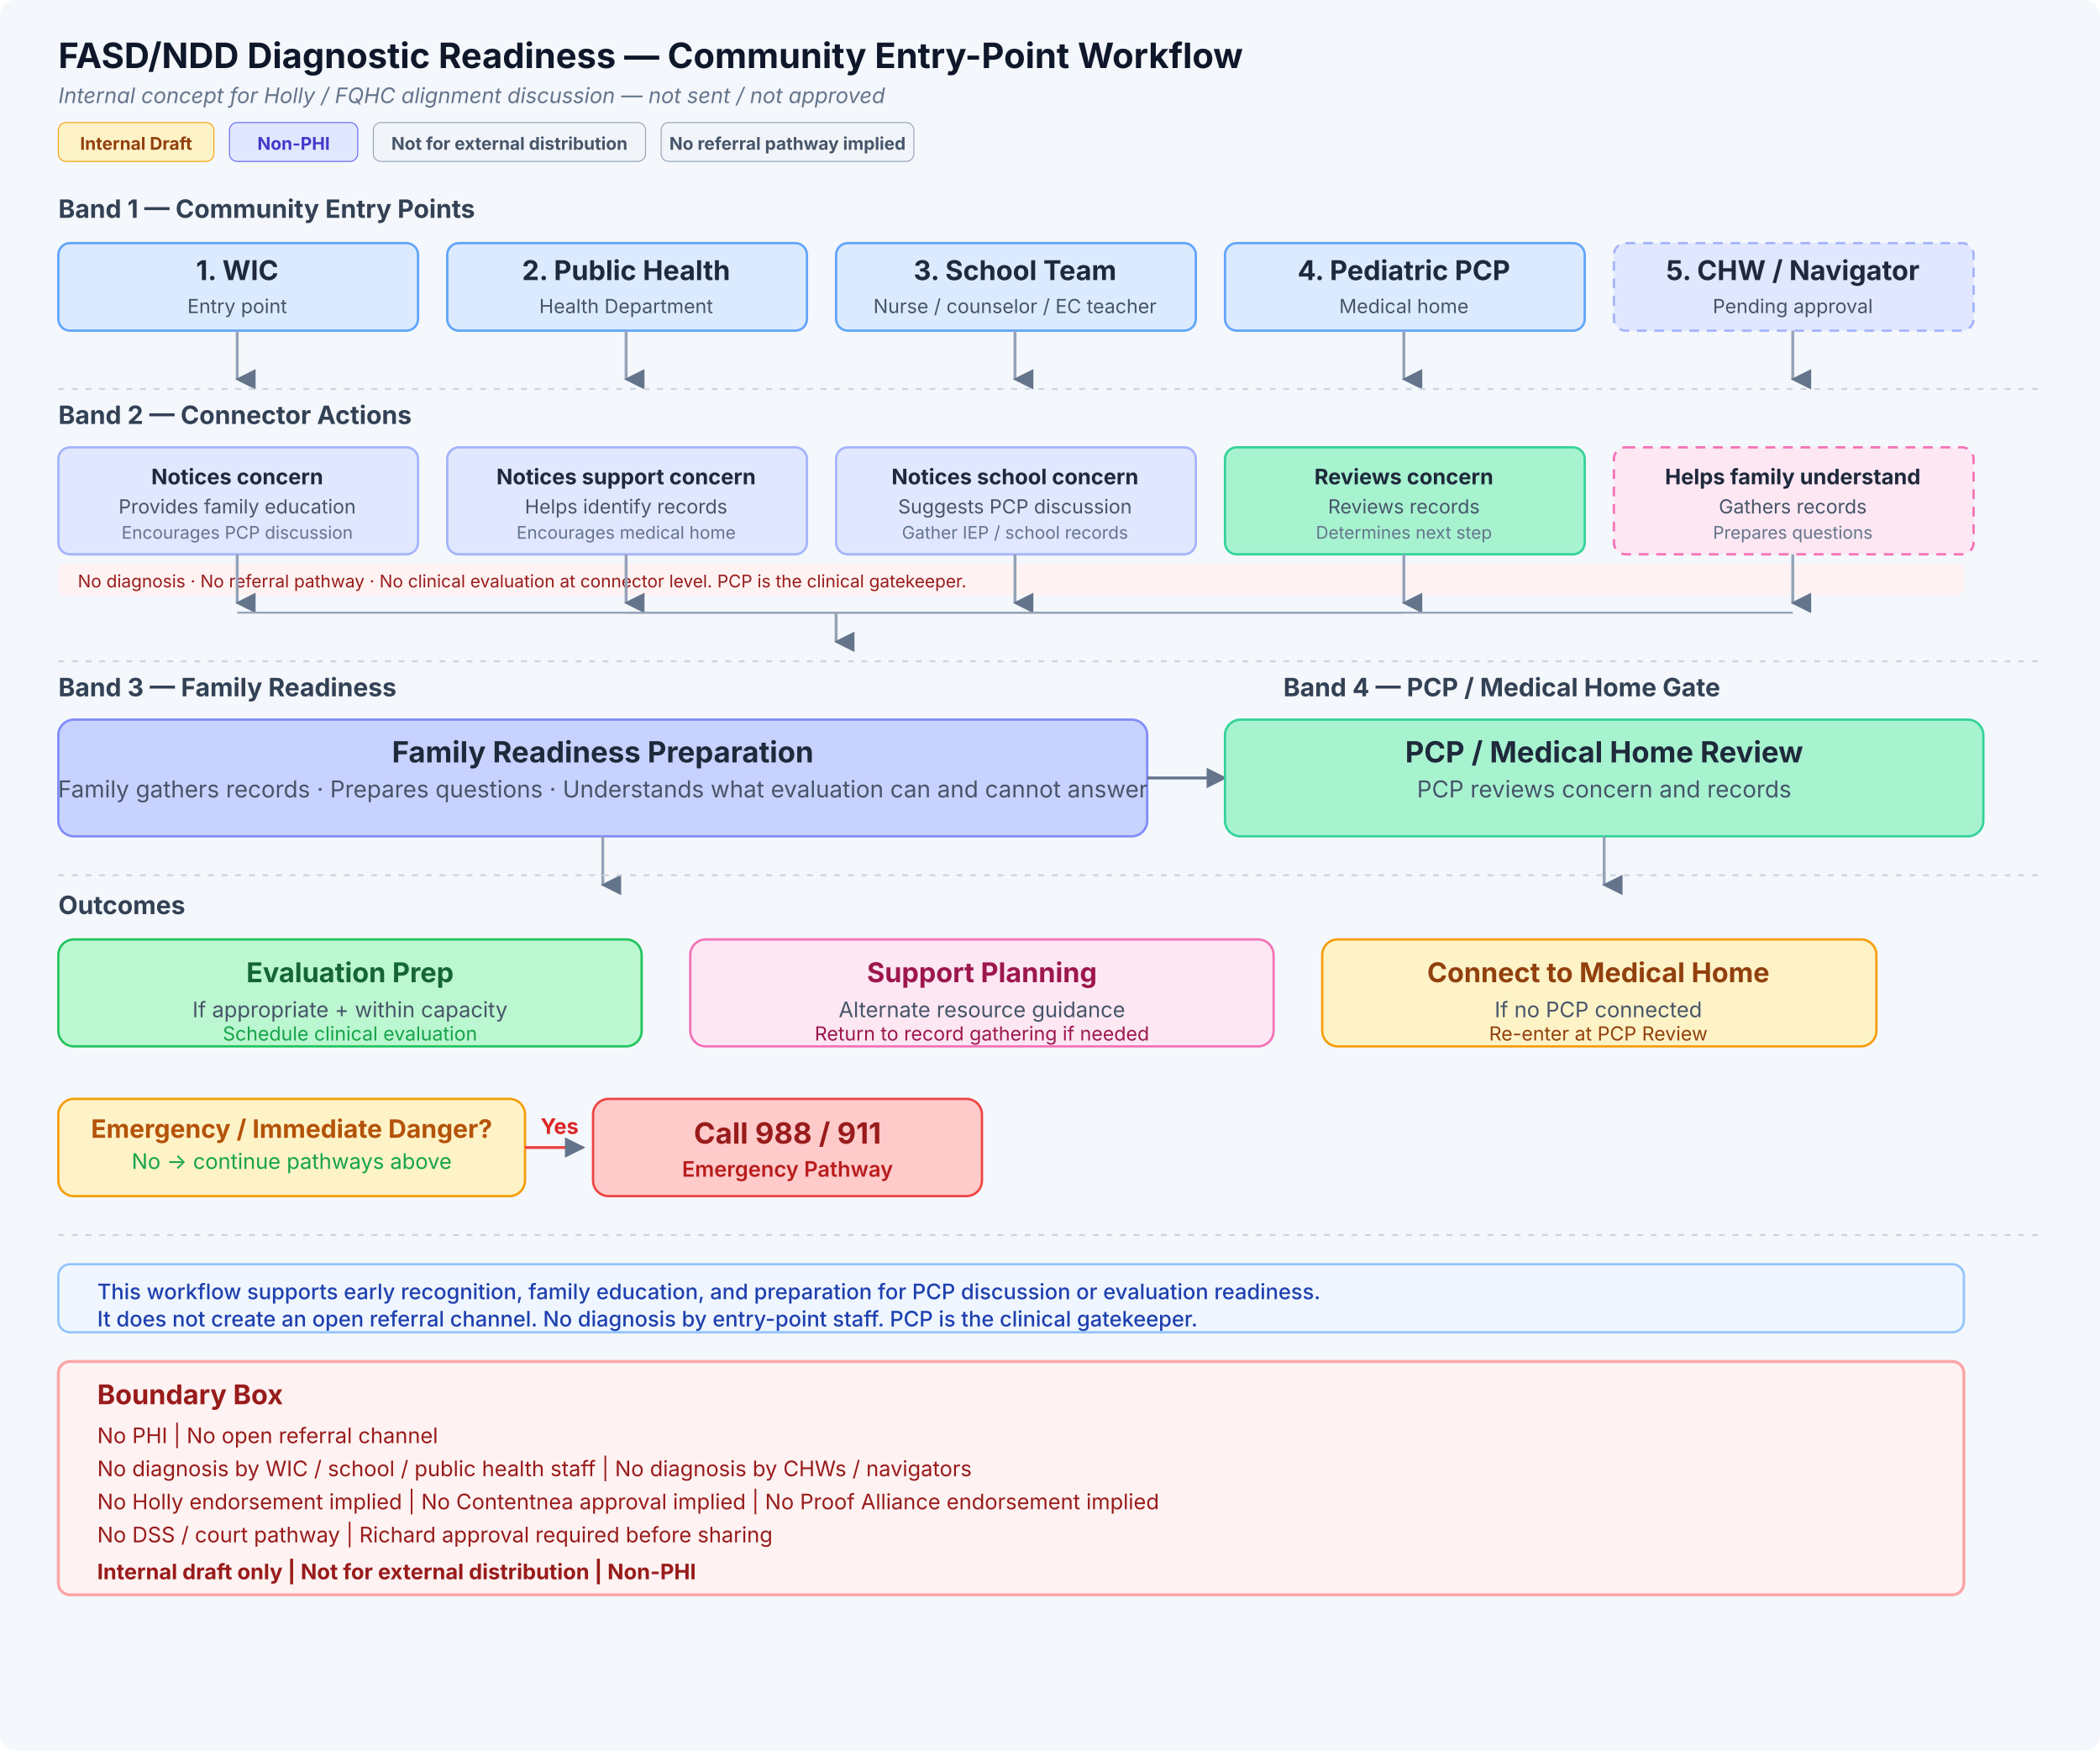
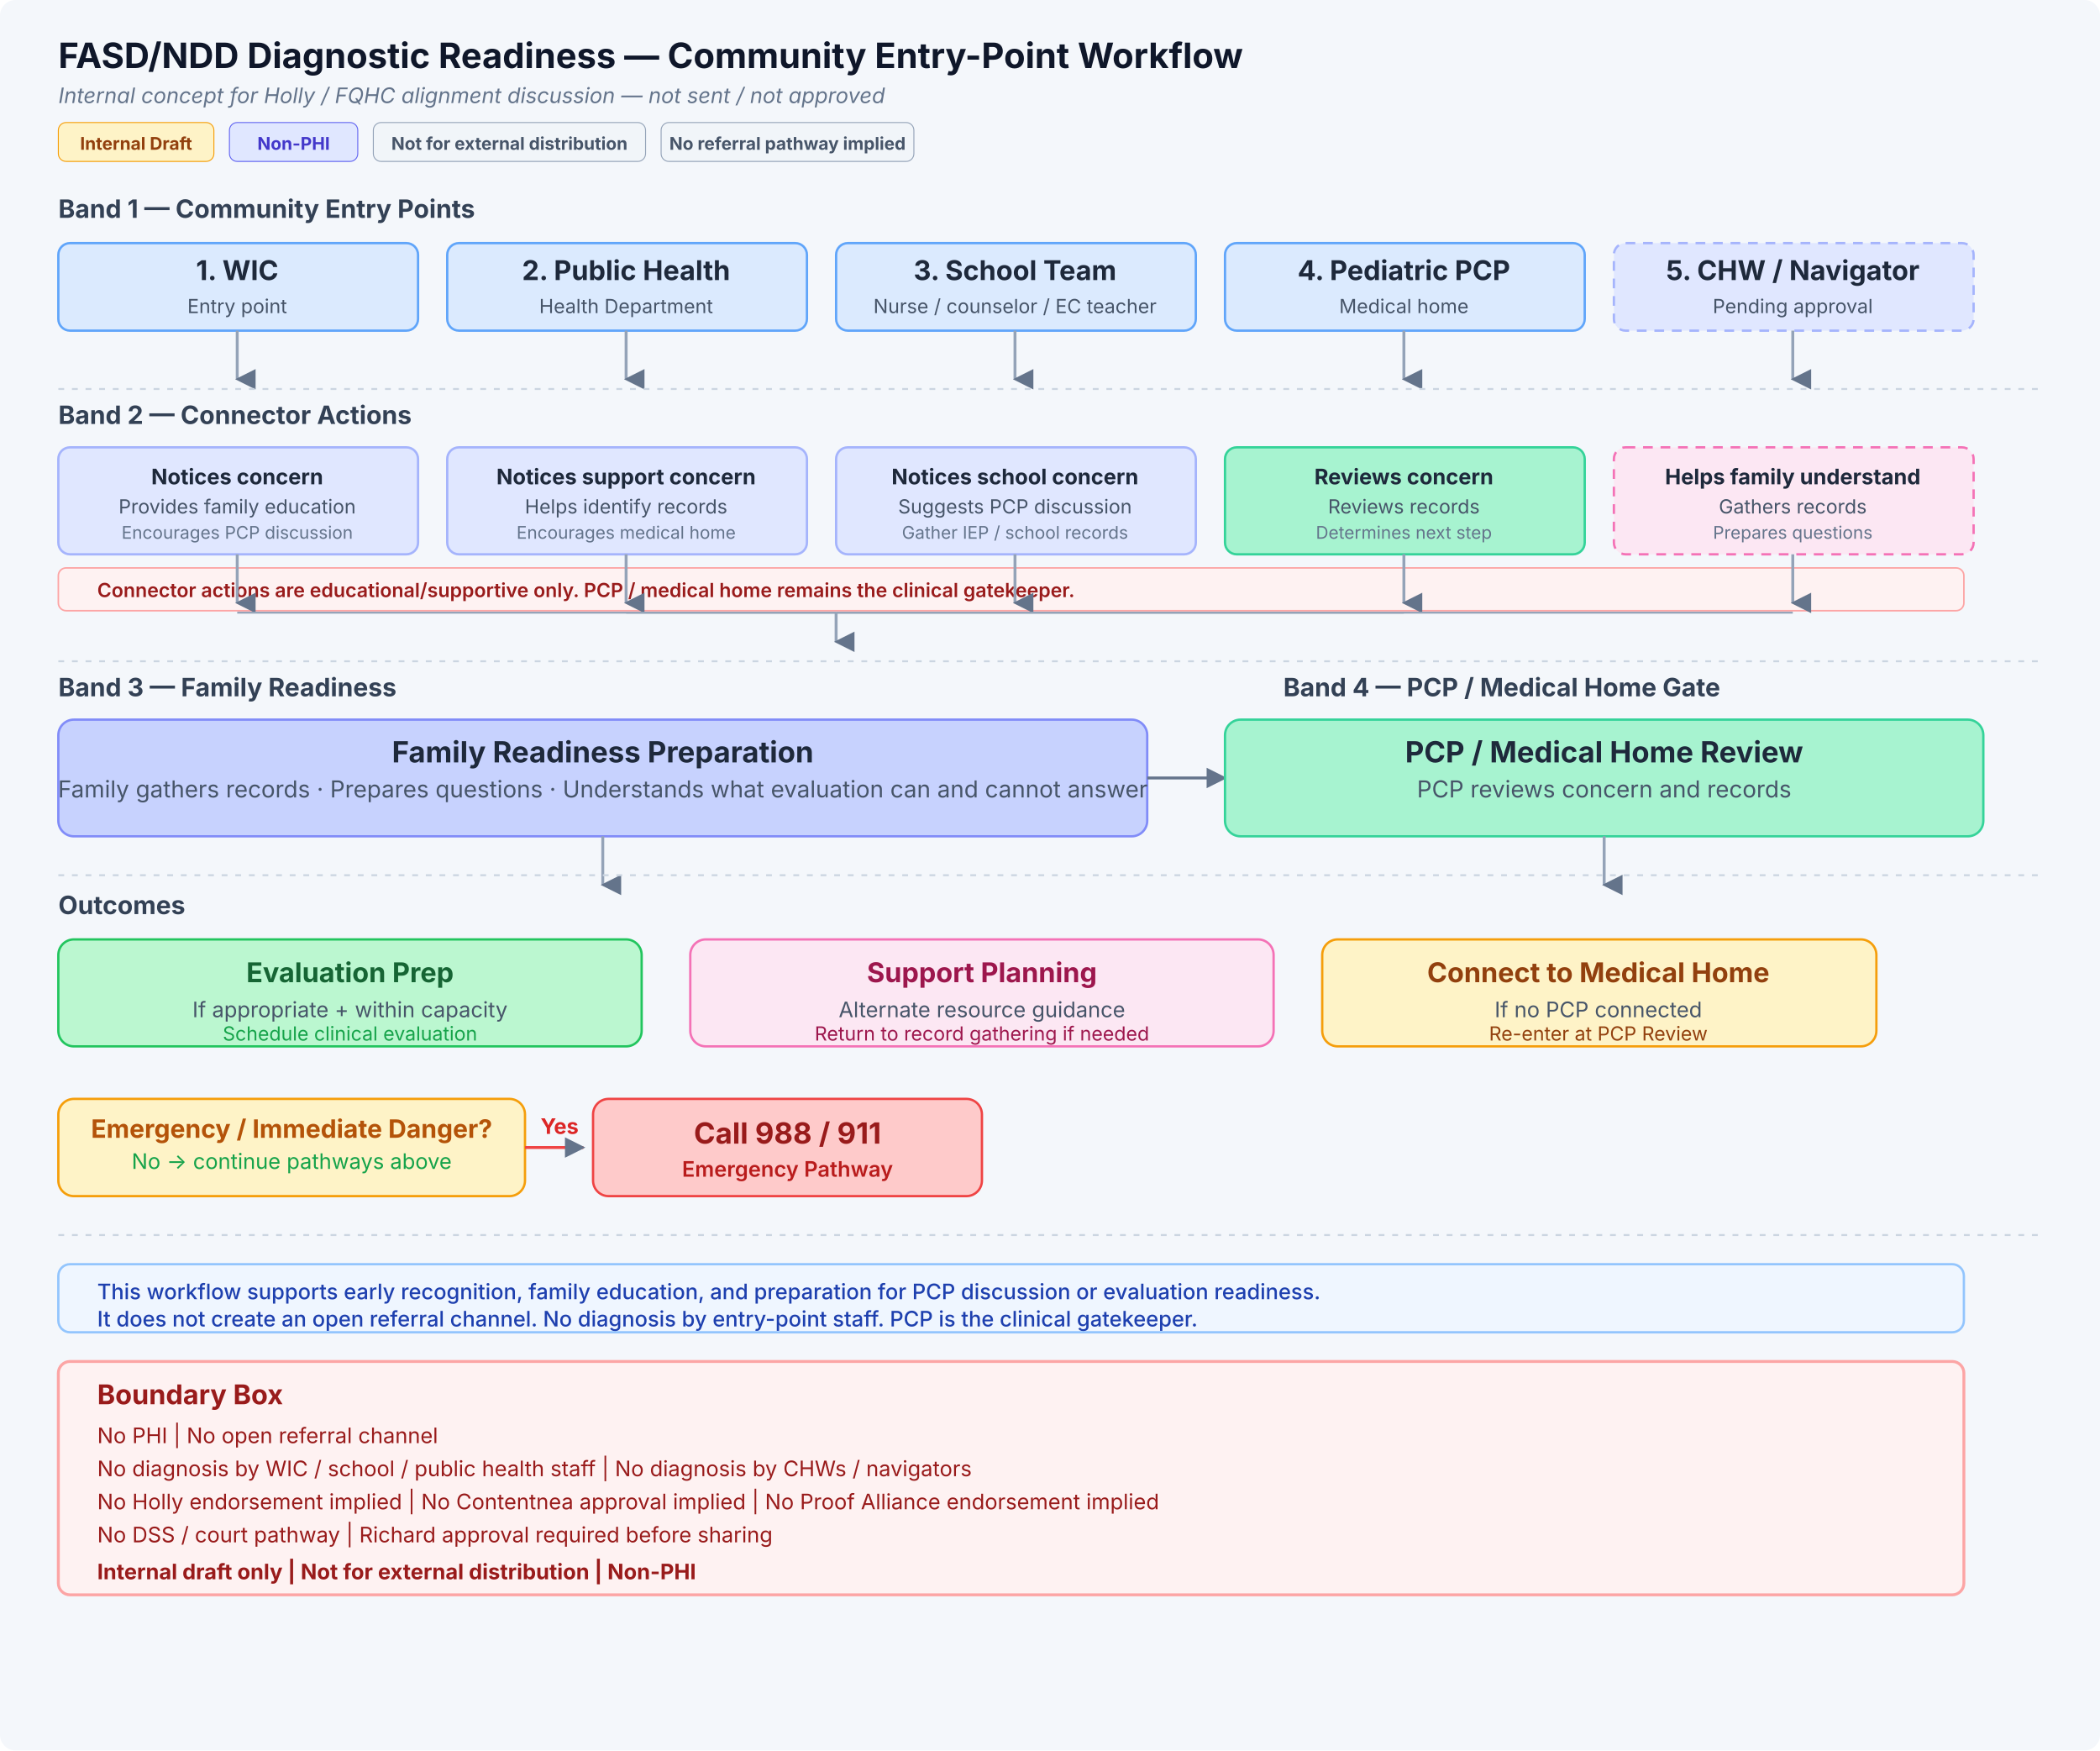
<svg xmlns="http://www.w3.org/2000/svg" viewBox="0 0 1080 900" width="1080" height="900" style="font-family: ui-sans-serif, system-ui, -apple-system, BlinkMacSystemFont, 'Segoe UI', sans-serif; background: #f4f7fb;">
  <defs>
    <marker id="a" viewBox="0 0 10 10" refX="9" refY="5" markerWidth="7" markerHeight="7" orient="auto">
      <path d="M0 0L10 5L0 10z" fill="#64748b" />
    </marker>
    <marker id="ad" viewBox="0 0 10 10" refX="5" refY="9" markerWidth="7" markerHeight="7" orient="auto">
      <path d="M0 0L10 0L5 10z" fill="#64748b" />
    </marker>
  </defs>
  <rect width="1080" height="900" fill="#f4f7fb" rx="8" />
  <text x="30" y="35" font-size="18" font-weight="700" fill="#0f172a">FASD/NDD Diagnostic Readiness — Community Entry-Point Workflow</text>
  <text x="30" y="53" font-size="11" fill="#64748b" font-style="italic">Internal concept for Holly / FQHC alignment discussion — not sent / not approved</text>
  <rect x="30" y="63" width="80" height="20" rx="4" fill="#fef3c7" stroke="#f59e0b" stroke-width="0.5" />
  <text x="70" y="77" font-size="9" font-weight="700" fill="#92400e" text-anchor="middle">Internal Draft</text>
  <rect x="118" y="63" width="66" height="20" rx="4" fill="#e0e7ff" stroke="#6366f1" stroke-width="0.5" />
  <text x="151" y="77" font-size="9" font-weight="700" fill="#4338ca" text-anchor="middle">Non-PHI</text>
  <rect x="192" y="63" width="140" height="20" rx="4" fill="#f1f5f9" stroke="#94a3b8" stroke-width="0.5" />
  <text x="262" y="77" font-size="9" font-weight="700" fill="#475569" text-anchor="middle">Not for external distribution</text>
  <rect x="340" y="63" width="130" height="20" rx="4" fill="#f1f5f9" stroke="#94a3b8" stroke-width="0.5" />
  <text x="405" y="77" font-size="9" font-weight="700" fill="#475569" text-anchor="middle">No referral pathway implied</text>
  <text x="30" y="112" font-size="13" font-weight="700" fill="#334155">Band 1 — Community Entry Points</text>
  <rect x="30" y="125" width="185" height="45" rx="6" fill="#dbeafe" stroke="#60a5fa" stroke-width="1.2" />
  <text x="122" y="144" font-size="14" font-weight="650" fill="#1e293b" text-anchor="middle">1. WIC</text>
  <text x="122" y="161" font-size="10" fill="#475569" text-anchor="middle">Entry point</text>
  <rect x="230" y="125" width="185" height="45" rx="6" fill="#dbeafe" stroke="#60a5fa" stroke-width="1.2" />
  <text x="322" y="144" font-size="14" font-weight="650" fill="#1e293b" text-anchor="middle">2. Public Health</text>
  <text x="322" y="161" font-size="10" fill="#475569" text-anchor="middle">Health Department</text>
  <rect x="430" y="125" width="185" height="45" rx="6" fill="#dbeafe" stroke="#60a5fa" stroke-width="1.2" />
  <text x="522" y="144" font-size="14" font-weight="650" fill="#1e293b" text-anchor="middle">3. School Team</text>
  <text x="522" y="161" font-size="10" fill="#475569" text-anchor="middle">Nurse / counselor / EC teacher</text>
  <rect x="630" y="125" width="185" height="45" rx="6" fill="#dbeafe" stroke="#60a5fa" stroke-width="1.2" />
  <text x="722" y="144" font-size="14" font-weight="650" fill="#1e293b" text-anchor="middle">4. Pediatric PCP</text>
  <text x="722" y="161" font-size="10" fill="#475569" text-anchor="middle">Medical home</text>
  <rect x="830" y="125" width="185" height="45" rx="6" fill="#e0e7ff" stroke="#a5b4fc" stroke-width="1.2" stroke-dasharray="5 4" />
  <text x="922" y="144" font-size="14" font-weight="650" fill="#1e293b" text-anchor="middle">5. CHW / Navigator</text>
  <text x="922" y="161" font-size="10" fill="#475569" text-anchor="middle">Pending approval</text>
  <path d="M122 170L122 195" stroke="#94a3b8" stroke-width="1.5" fill="none" marker-end="url(#ad)" />
  <path d="M322 170L322 195" stroke="#94a3b8" stroke-width="1.5" fill="none" marker-end="url(#ad)" />
  <path d="M522 170L522 195" stroke="#94a3b8" stroke-width="1.5" fill="none" marker-end="url(#ad)" />
  <path d="M722 170L722 195" stroke="#94a3b8" stroke-width="1.5" fill="none" marker-end="url(#ad)" />
  <path d="M922 170L922 195" stroke="#94a3b8" stroke-width="1.5" fill="none" marker-end="url(#ad)" />
  <path d="M30 200L1050 200" stroke="#cbd5e1" stroke-width="1" stroke-dasharray="3 4" fill="none" />
  <text x="30" y="218" font-size="13" font-weight="700" fill="#334155">Band 2 — Connector Actions</text>
  <rect x="30" y="230" width="185" height="55" rx="6" fill="#e0e7ff" stroke="#a5b4fc" stroke-width="1.2" />
  <text x="122" y="249" font-size="11" font-weight="650" fill="#1e293b" text-anchor="middle">Notices concern</text>
  <text x="122" y="264" font-size="10" fill="#475569" text-anchor="middle">Provides family education</text>
  <text x="122" y="277" font-size="9" fill="#64748b" text-anchor="middle">Encourages PCP discussion</text>
  <rect x="230" y="230" width="185" height="55" rx="6" fill="#e0e7ff" stroke="#a5b4fc" stroke-width="1.2" />
  <text x="322" y="249" font-size="11" font-weight="650" fill="#1e293b" text-anchor="middle">Notices support concern</text>
  <text x="322" y="264" font-size="10" fill="#475569" text-anchor="middle">Helps identify records</text>
  <text x="322" y="277" font-size="9" fill="#64748b" text-anchor="middle">Encourages medical home</text>
  <rect x="430" y="230" width="185" height="55" rx="6" fill="#e0e7ff" stroke="#a5b4fc" stroke-width="1.2" />
  <text x="522" y="249" font-size="11" font-weight="650" fill="#1e293b" text-anchor="middle">Notices school concern</text>
  <text x="522" y="264" font-size="10" fill="#475569" text-anchor="middle">Suggests PCP discussion</text>
  <text x="522" y="277" font-size="9" fill="#64748b" text-anchor="middle">Gather IEP / school records</text>
  <rect x="630" y="230" width="185" height="55" rx="6" fill="#a7f3d0" stroke="#34d399" stroke-width="1.2" />
  <text x="722" y="249" font-size="11" font-weight="650" fill="#1e293b" text-anchor="middle">Reviews concern</text>
  <text x="722" y="264" font-size="10" fill="#475569" text-anchor="middle">Reviews records</text>
  <text x="722" y="277" font-size="9" fill="#64748b" text-anchor="middle">Determines next step</text>
  <rect x="830" y="230" width="185" height="55" rx="6" fill="#fce7f3" stroke="#f472b6" stroke-width="1.2" stroke-dasharray="5 4" />
  <text x="922" y="249" font-size="11" font-weight="650" fill="#1e293b" text-anchor="middle">Helps family understand</text>
  <text x="922" y="264" font-size="10" fill="#475569" text-anchor="middle">Gathers records</text>
  <text x="922" y="277" font-size="9" fill="#64748b" text-anchor="middle">Prepares questions</text>
-   <rect x="30" y="290" width="980" height="16" rx="3" fill="#fef2f2" />
-   <text x="40" y="302" font-size="9" fill="#991b1b">No diagnosis · No referral pathway · No clinical evaluation at connector level. PCP is the clinical gatekeeper.</text>
+   <rect x="30" y="292" width="980" height="22" rx="4" fill="#fef2f2" stroke="#fca5a5" stroke-width="0.8" />
+   <text x="50" y="307" font-size="10" font-weight="600" fill="#991b1b">Connector actions are educational/supportive only. PCP / medical home remains the clinical gatekeeper.</text>
  <path d="M122 285L122 310" stroke="#94a3b8" stroke-width="1.5" fill="none" marker-end="url(#ad)" />
  <path d="M322 285L322 310" stroke="#94a3b8" stroke-width="1.5" fill="none" marker-end="url(#ad)" />
  <path d="M522 285L522 310" stroke="#94a3b8" stroke-width="1.5" fill="none" marker-end="url(#ad)" />
  <path d="M722 285L722 310" stroke="#94a3b8" stroke-width="1.5" fill="none" marker-end="url(#ad)" />
  <path d="M922 285L922 310" stroke="#94a3b8" stroke-width="1.5" fill="none" marker-end="url(#ad)" />
  <path d="M122 315L430 315" stroke="#94a3b8" stroke-width="1" fill="none" />
  <path d="M322 315L430 315" stroke="#94a3b8" stroke-width="1" fill="none" />
  <path d="M722 315L430 315" stroke="#94a3b8" stroke-width="1" fill="none" />
  <path d="M922 315L430 315" stroke="#94a3b8" stroke-width="1" fill="none" />
  <path d="M430 315L430 330" stroke="#94a3b8" stroke-width="1.5" fill="none" marker-end="url(#ad)" />
  <path d="M30 340L1050 340" stroke="#cbd5e1" stroke-width="1" stroke-dasharray="3 4" fill="none" />
  <text x="30" y="358" font-size="13" font-weight="700" fill="#334155">Band 3 — Family Readiness</text>
  <rect x="30" y="370" width="560" height="60" rx="8" fill="#c7d2fe" stroke="#818cf8" stroke-width="1.2" />
  <text x="310" y="392" font-size="15" font-weight="650" fill="#1e293b" text-anchor="middle">Family Readiness Preparation</text>
  <text x="310" y="410" font-size="12" fill="#475569" text-anchor="middle">Family gathers records · Prepares questions · Understands what evaluation can and cannot answer</text>
  <path d="M590 400L630 400" stroke="#64748b" stroke-width="1.5" fill="none" marker-end="url(#a)" />
  <text x="660" y="358" font-size="13" font-weight="700" fill="#334155">Band 4 — PCP / Medical Home Gate</text>
  <rect x="630" y="370" width="390" height="60" rx="8" fill="#a7f3d0" stroke="#34d399" stroke-width="1.2" />
  <text x="825" y="392" font-size="15" font-weight="650" fill="#1e293b" text-anchor="middle">PCP / Medical Home Review</text>
  <text x="825" y="410" font-size="12" fill="#475569" text-anchor="middle">PCP reviews concern and records</text>
  <path d="M310 430L310 455" stroke="#94a3b8" stroke-width="1.5" fill="none" marker-end="url(#ad)" />
  <path d="M825 430L825 455" stroke="#94a3b8" stroke-width="1.5" fill="none" marker-end="url(#ad)" />
  <path d="M30 450L1050 450" stroke="#cbd5e1" stroke-width="1" stroke-dasharray="3 4" fill="none" />
  <text x="30" y="470" font-size="13" font-weight="700" fill="#334155">Outcomes</text>
  <rect x="30" y="483" width="300" height="55" rx="8" fill="#bbf7d0" stroke="#22c55e" stroke-width="1.2" />
  <text x="180" y="505" font-size="14" font-weight="650" fill="#166534" text-anchor="middle">Evaluation Prep</text>
  <text x="180" y="523" font-size="11" fill="#475569" text-anchor="middle">If appropriate + within capacity</text>
  <text x="180" y="535" font-size="10" fill="#16a34a" text-anchor="middle">Schedule clinical evaluation</text>
  <rect x="355" y="483" width="300" height="55" rx="8" fill="#fce7f3" stroke="#f472b6" stroke-width="1.2" />
  <text x="505" y="505" font-size="14" font-weight="650" fill="#9d174d" text-anchor="middle">Support Planning</text>
  <text x="505" y="523" font-size="11" fill="#475569" text-anchor="middle">Alternate resource guidance</text>
  <text x="505" y="535" font-size="10" fill="#9d174d" text-anchor="middle">Return to record gathering if needed</text>
  <rect x="680" y="483" width="285" height="55" rx="8" fill="#fef3c7" stroke="#f59e0b" stroke-width="1.2" />
  <text x="822" y="505" font-size="14" font-weight="650" fill="#92400e" text-anchor="middle">Connect to Medical Home</text>
  <text x="822" y="523" font-size="11" fill="#475569" text-anchor="middle">If no PCP connected</text>
  <text x="822" y="535" font-size="10" fill="#92400e" text-anchor="middle">Re-enter at PCP Review</text>
  <rect x="30" y="558" width="1080" height="0" fill="none" />
  <rect x="30" y="565" width="240" height="50" rx="8" fill="#fef3c7" stroke="#f59e0b" stroke-width="1.2" />
  <text x="150" y="585" font-size="13" font-weight="700" fill="#b45309" text-anchor="middle">Emergency / Immediate Danger?</text>
  <text x="150" y="601" font-size="11" fill="#16a34a" text-anchor="middle">No → continue pathways above</text>
  <path d="M270 590L300 590" stroke="#ef4444" stroke-width="1.5" fill="none" marker-end="url(#a)" />
  <text x="278" y="583" font-size="11" font-weight="700" fill="#dc2626">Yes</text>
  <rect x="305" y="565" width="200" height="50" rx="8" fill="#fecaca" stroke="#ef4444" stroke-width="1.2" />
  <text x="405" y="588" font-size="15" font-weight="700" fill="#991b1b" text-anchor="middle">Call 988 / 911</text>
  <text x="405" y="605" font-size="11" font-weight="600" fill="#b91c1c" text-anchor="middle">Emergency Pathway</text>
  <path d="M30 635L1050 635" stroke="#cbd5e1" stroke-width="1" stroke-dasharray="3 4" fill="none" />
  <rect x="30" y="650" width="980" height="35" rx="6" fill="#eff6ff" stroke="#93c5fd" stroke-width="1.2" />
  <text x="50" y="668" font-size="11" fill="#1e40af" font-weight="500">This workflow supports early recognition, family education, and preparation for PCP discussion or evaluation readiness.</text>
  <text x="50" y="682" font-size="11" fill="#1e40af" font-weight="500">It does not create an open referral channel. No diagnosis by entry-point staff. PCP is the clinical gatekeeper.</text>
  <rect x="30" y="700" width="980" height="120" rx="6" fill="#fef2f2" stroke="#fca5a5" stroke-width="1.5" />
  <text x="50" y="722" font-size="14" font-weight="700" fill="#991b1b">Boundary Box</text>
  <g font-size="11" fill="#991b1b">
    <text x="50" y="742">No PHI  |  No open referral channel</text>
    <text x="50" y="759">No diagnosis by WIC / school / public health staff  |  No diagnosis by CHWs / navigators</text>
    <text x="50" y="776">No Holly endorsement implied  |  No Contentnea approval implied  |  No Proof Alliance endorsement implied</text>
    <text x="50" y="793">No DSS / court pathway  |  Richard approval required before sharing</text>
    <text x="50" y="812" font-weight="700">Internal draft only  |  Not for external distribution  |  Non-PHI</text>
  </g>
</svg>
